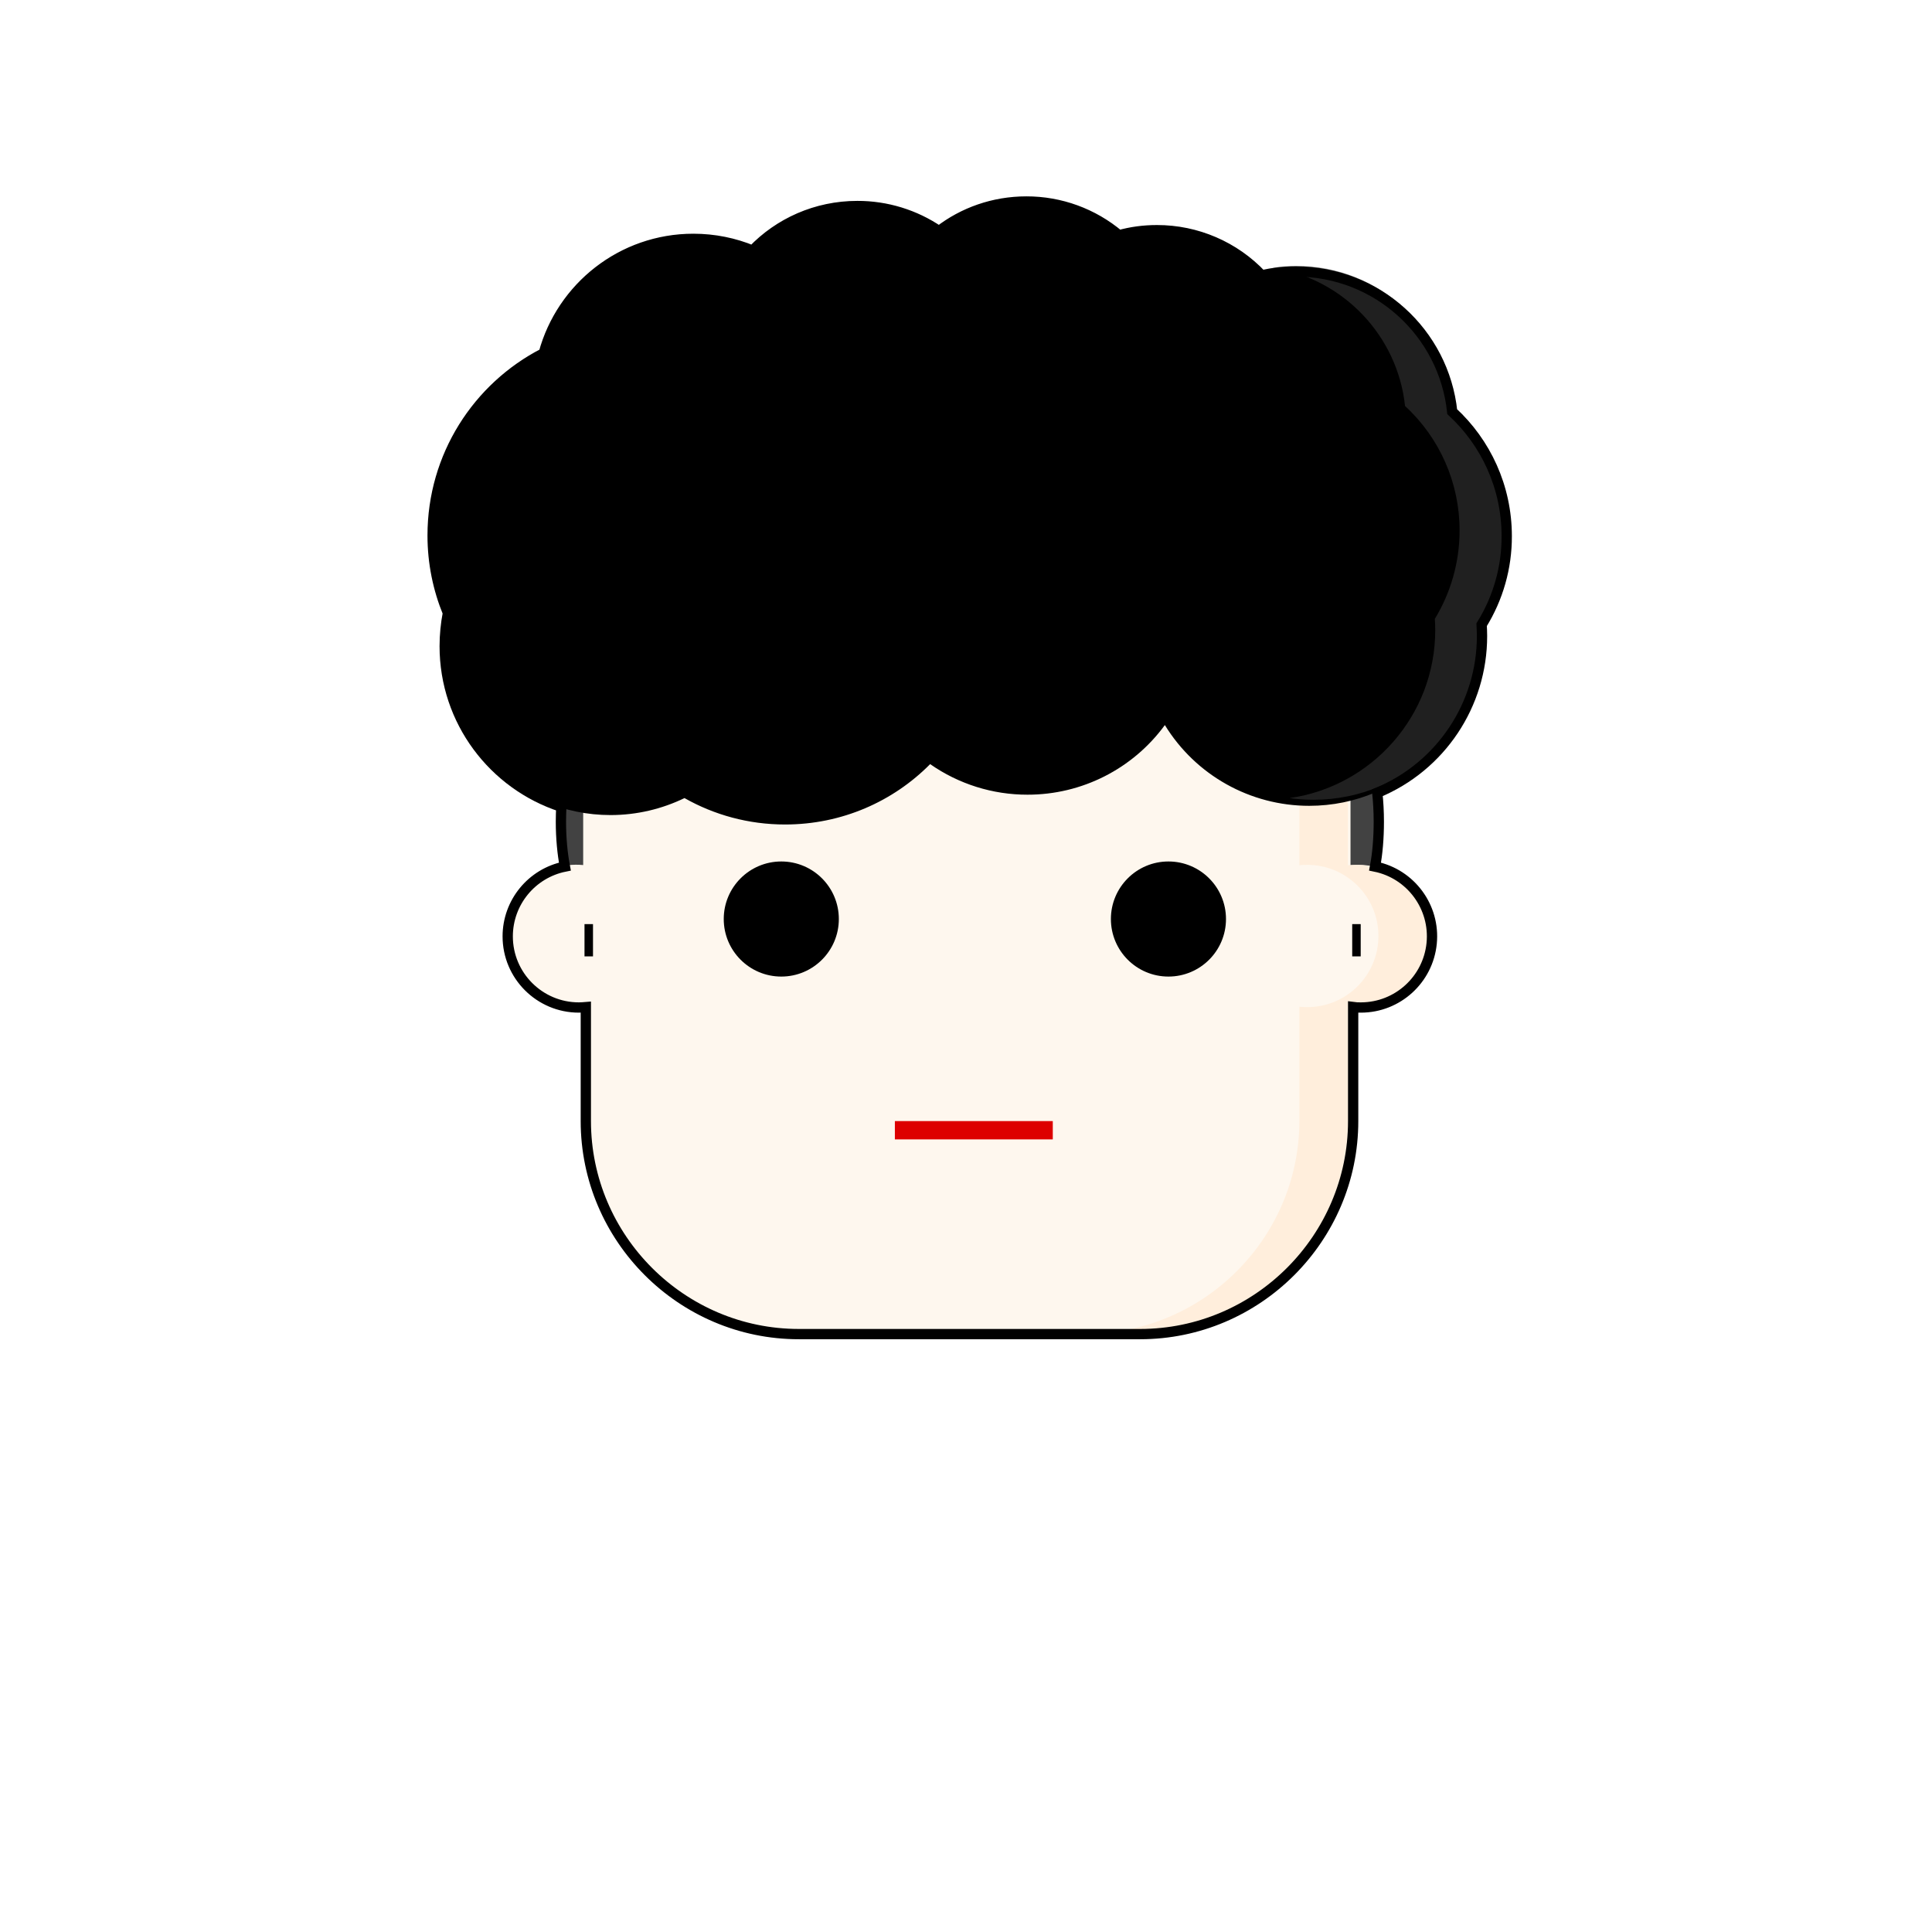
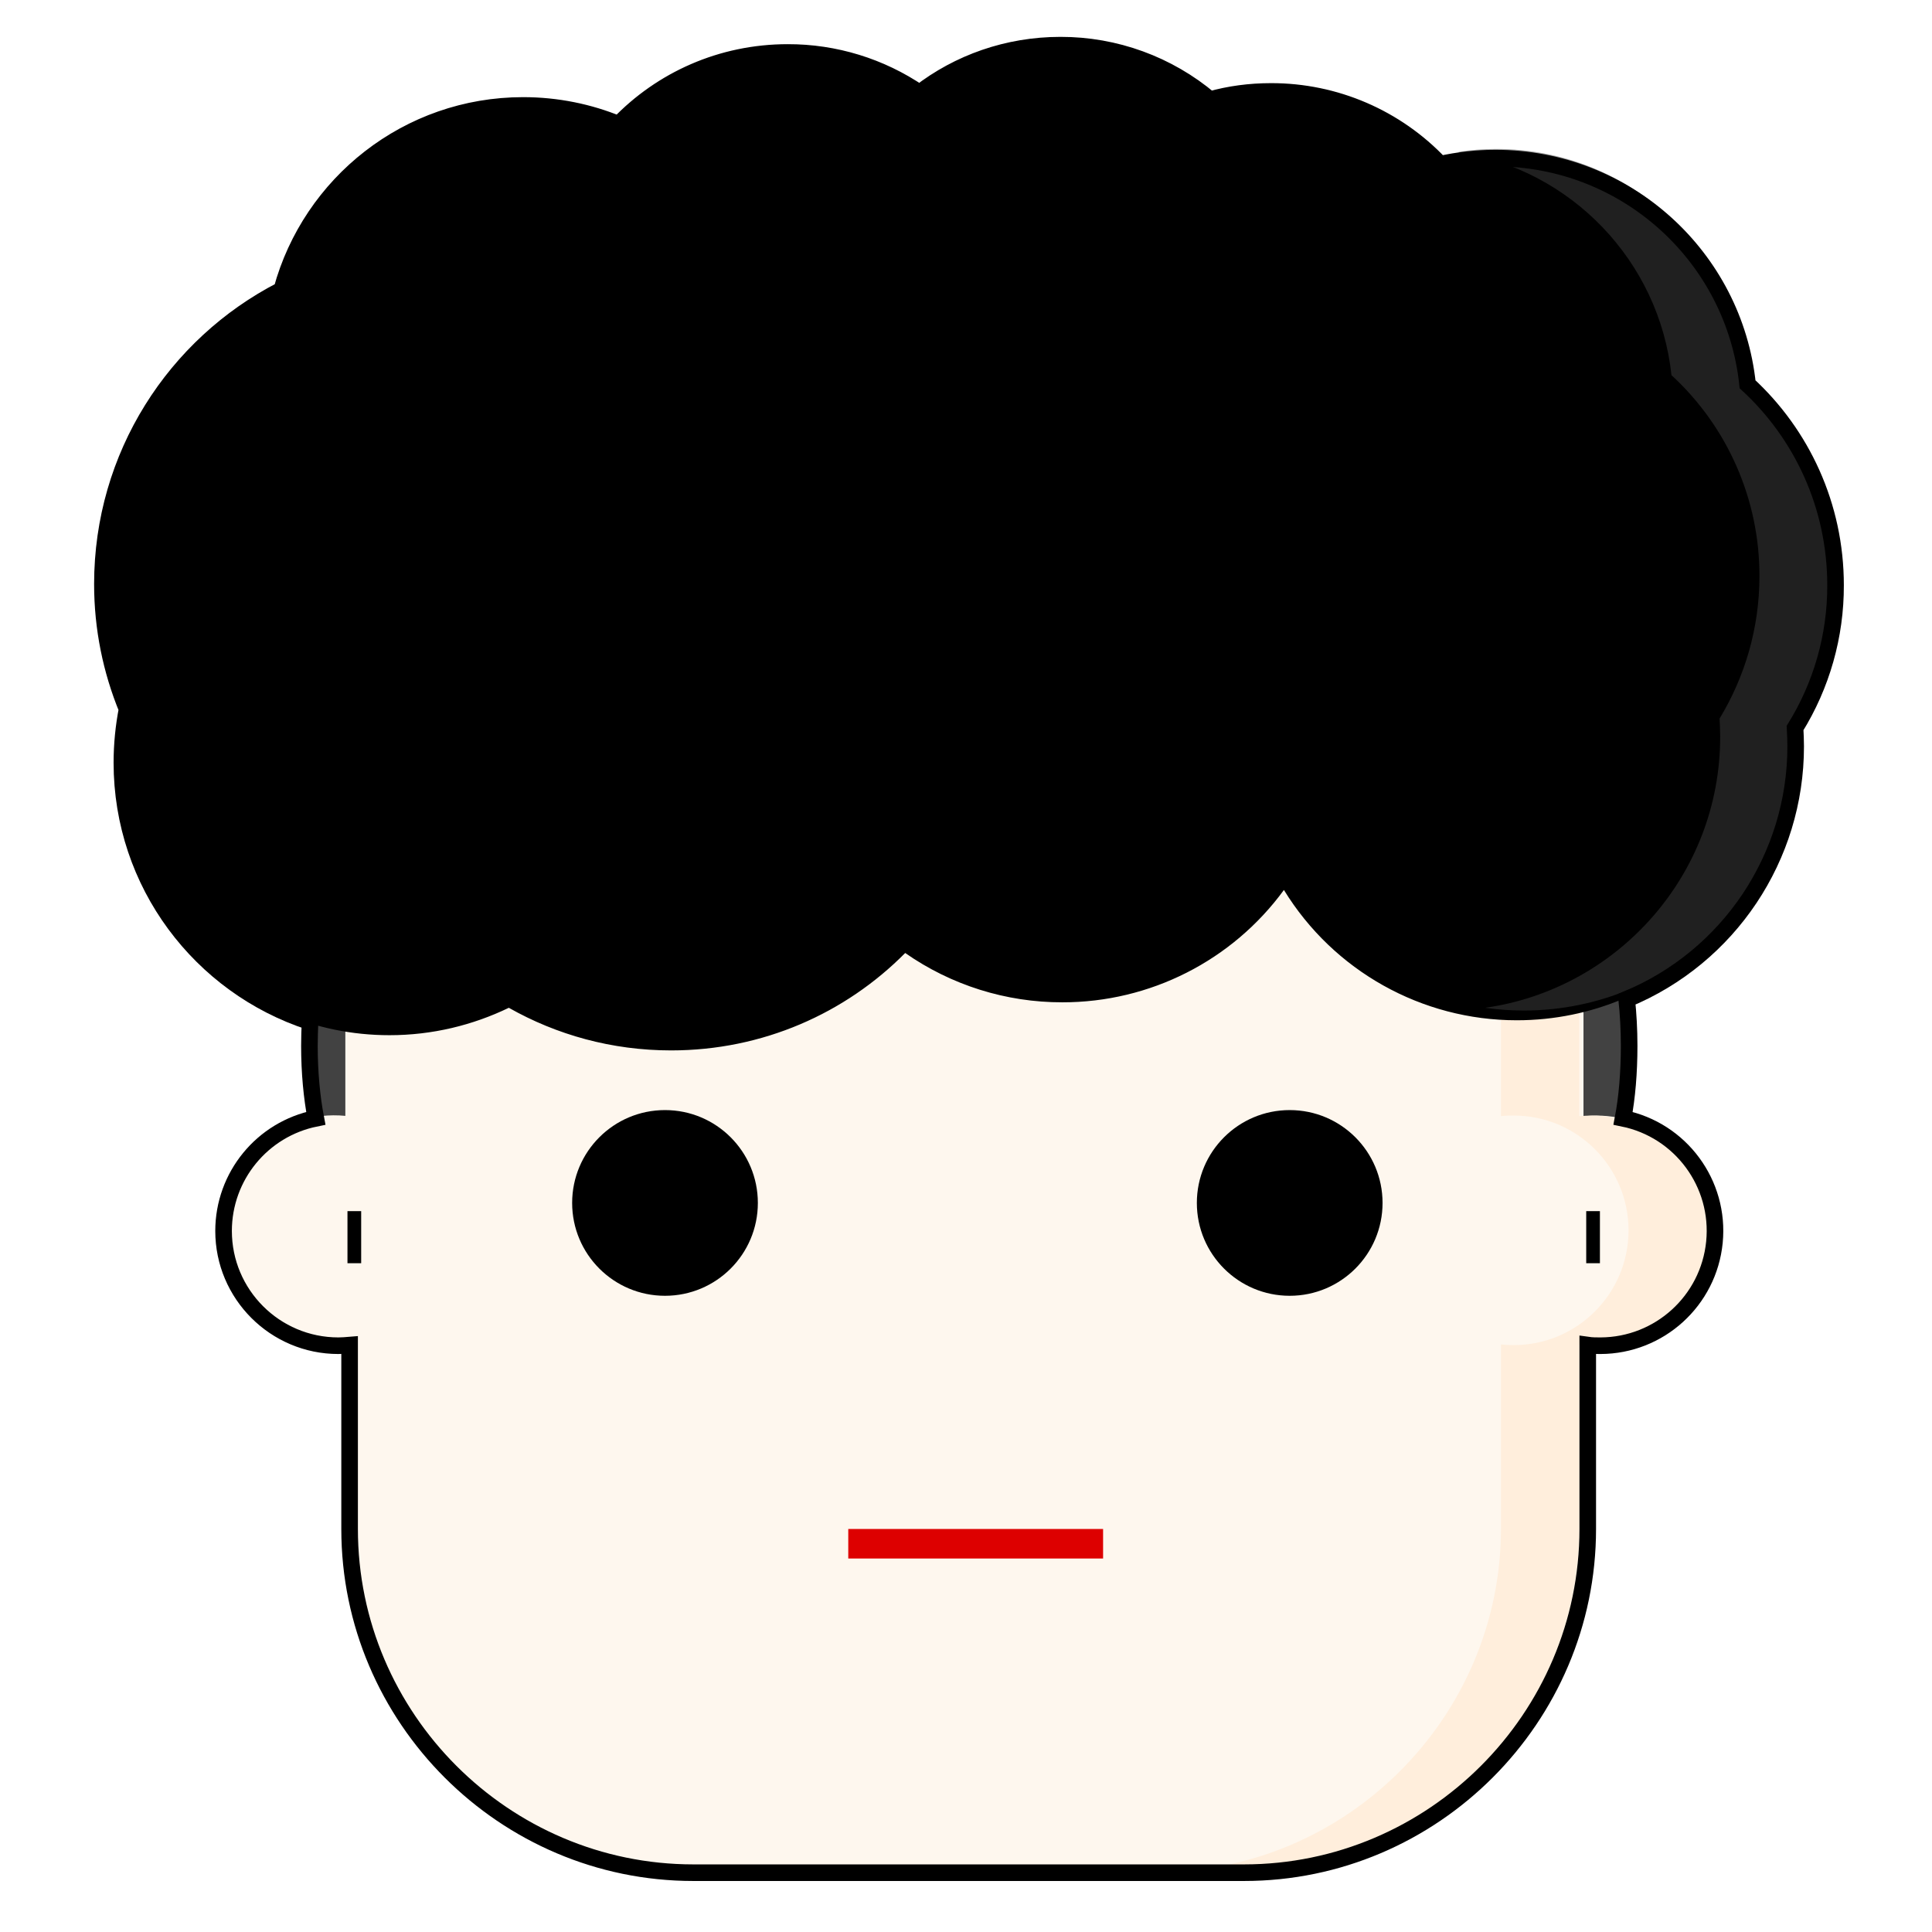
<svg xmlns="http://www.w3.org/2000/svg" xml:space="preserve" id="图层_1" x="0" y="0" version="1.1" viewBox="0 0 1024 1024">
-   <style>
+   <style id="style1">
        .st3{fill:#424242}
    </style>
-   <ellipse cx="717.3" cy="435.3" class="st3" rx="12.1" ry="42.7" />
-   <ellipse cx="308" cy="435.3" class="st3" rx="12.1" ry="42.7" />
-   <path fill="#fef7ee" d="M720 458.4c-1.4 0-2.8.1-4.2.2v-59.5c0-62.1-50.8-112.9-112.9-112.9H422c-62.1 0-112.9 50.8-112.9 112.9v59.4a37.73 37.73 0 0 0-41.4 37.5c0 20.8 16.9 37.7 37.7 37.7 1.2 0 2.5-.1 3.7-.2v60.4c0 62.1 50.8 112.9 112.9 112.9h180.9c62.1 0 112.9-50.8 112.9-112.9v-60.4c1.4.2 2.8.2 4.2.2 20.8 0 37.7-16.9 37.7-37.7a37.7 37.7 0 0 0-37.7-37.6" />
-   <path fill="#ffeedc" d="M718.6 458.4c-1.4 0-2.8.1-4.2.2v-59.5c0-62.1-50.8-112.9-112.9-112.9h-25.7c62.1 0 112.9 50.8 112.9 112.9v59.5c1.4-.2 2.8-.2 4.2-.2 20.8 0 37.7 16.9 37.7 37.7s-16.9 37.7-37.7 37.7c-1.4 0-2.8-.1-4.2-.2V594c0 62.1-50.8 112.9-112.9 112.9h25.7c62.1 0 112.9-50.8 112.9-112.9v-60.4c1.4.2 2.8.2 4.2.2 20.8 0 37.7-16.9 37.7-37.7s-16.9-37.7-37.7-37.7" />
-   <path d="M797 284.2c0-26.1-11.1-49.6-28.9-66-4.4-41.8-39.8-74.3-82.8-74.3-6.2 0-12.3.7-18.2 2a76.13 76.13 0 0 0-55.5-23.9q-10.5 0-20.1 2.7a75.88 75.88 0 0 0-49.1-17.9c-17.4 0-33.5 5.8-46.3 15.7a76.47 76.47 0 0 0-43.3-13.3c-21.8 0-41.5 9-55.5 23.6-9.7-4-20.3-6.2-31.4-6.2-37.9 0-69.8 25.7-79.3 60.6-35 18-58.9 54.5-58.9 96.6 0 14.6 2.9 28.4 8.1 41.1-1.1 5.7-1.7 11.6-1.7 17.6 0 49.4 40.1 89.5 89.5 89.5 14.1 0 27.4-3.3 39.2-9 15.7 8.9 33.9 14 53.3 14 30.1 0 57.3-12.2 76.9-32a89.8 89.8 0 0 0 51.6 16.2 90 90 0 0 0 72.8-36.9 89.72 89.72 0 0 0 76.5 42.8c49.6 0 89.9-40.2 89.9-89.9 0-2-.1-4-.2-6a88.23 88.23 0 0 0 13.4-47" />
-   <path d="M798.9 281.2c0-26.1-11.1-49.6-28.9-66-4.4-41.8-39.8-74.3-82.8-74.3-4.3 0-8.5.3-12.6 1 37.1 5.7 66.1 35.8 70.1 73.3a89.44 89.44 0 0 1 28.9 66c0 17.1-4.8 33.1-13.1 46.8.1 2 .2 4 .2 6 0 45.3-33.6 82.8-77.2 89 4.1.6 8.4.9 12.7.9 49.6 0 89.9-40.2 89.9-89.9 0-2-.1-4-.2-6 8.2-13.7 13-29.7 13-46.8" class="st3" opacity=".48" />
-   <path fill="none" stroke="#000" stroke-miterlimit="10" stroke-width="5.45" d="M798.6 284.2c0-26.1-11.1-49.6-28.9-66-4.4-41.8-39.8-74.3-82.8-74.3-6.2 0-12.3.7-18.2 2a76.13 76.13 0 0 0-55.5-23.9q-10.5 0-20.1 2.7a75.88 75.88 0 0 0-49.1-17.9c-17.4 0-33.5 5.8-46.3 15.7a76.47 76.47 0 0 0-43.3-13.3c-21.8 0-41.5 9-55.5 23.6-9.7-4-20.3-6.2-31.4-6.2-37.9 0-69.8 25.7-79.3 60.6-35 18-58.9 54.5-58.9 96.6 0 14.6 2.9 28.4 8.1 41.1-1.1 5.7-1.7 11.6-1.7 17.6 0 39.7 25.9 73.4 61.8 85.1-.1 2.6-.2 5.2-.2 7.9 0 8.8.8 17 2.1 23.8a37.76 37.76 0 0 0-30.3 37c0 20.8 16.9 37.7 37.7 37.7 1.2 0 2.5-.1 3.7-.2v60.4c0 62.1 50.8 112.9 112.9 112.9h180.9c62.1 0 112.9-50.8 112.9-112.9v-60.4c1.4.2 2.8.2 4.2.2a37.73 37.73 0 0 0 7.4-74.7c1.3-6.8 2-15 2-23.8 0-5.4-.3-10.5-.8-15.3a89.88 89.88 0 0 0 55.5-83.1c0-2-.1-4-.2-6a88.43 88.43 0 0 0 13.3-46.9z" />
-   <circle cx="414.1" cy="487.1" r="30.5" />
-   <circle cx="619.3" cy="487.1" r="30.5" />
-   <path fill="#d00" d="M474.3 594.2H558v9.7h-83.7z" />
-   <path d="M309.8 489.8h4.5v17.1h-4.5zm406.9 0h4.5v17.1h-4.5z" />
+   <ellipse id="ellipse1" cx="841.699" cy="553.996" stroke-width="1.614" class="st3" rx="19.524" ry="68.9" />
+   <ellipse id="ellipse2" cx="181.264" cy="553.996" stroke-width="1.614" class="st3" rx="19.524" ry="68.9" />
+   <path id="path2" fill="#fef7ee" stroke-width="1.614" d="M846.056 591.27c-2.26 0-4.518.161-6.777.323v-96.008c0-100.203-81.97-182.172-182.173-182.172H365.211c-100.203 0-182.172 81.97-182.172 182.172v95.846a60.88 60.88 0 0 0-66.802 60.51c0 33.562 27.27 60.831 60.832 60.831 1.936 0 4.034-.161 5.97-.323v97.46c0 100.203 81.97 182.172 182.172 182.172h291.895c100.203 0 182.173-81.97 182.173-182.172v-97.46c2.259.323 4.518.323 6.777.323 33.562 0 60.831-27.27 60.831-60.832a60.83 60.83 0 0 0-60.831-60.67" />
+   <path id="path3" fill="#ffeedc" stroke-width="1.614" d="M843.797 591.27c-2.26 0-4.518.161-6.777.323v-96.008c0-100.203-81.97-182.172-182.173-182.172h-41.469c100.203 0 182.173 81.97 182.173 182.172v96.008c2.259-.323 4.518-.323 6.777-.323 33.562 0 60.831 27.27 60.831 60.832s-27.269 60.831-60.831 60.831c-2.26 0-4.518-.161-6.777-.322v97.46c0 100.202-81.97 182.172-182.173 182.172h41.47c100.202 0 182.172-81.97 182.172-182.173v-97.46c2.259.323 4.518.323 6.777.323 33.562 0 60.831-27.269 60.831-60.831s-27.27-60.832-60.831-60.832" />
+   <path id="path4" stroke-width="1.614" d="M970.3 310.186c0-42.115-17.91-80.033-46.632-106.496-7.1-67.447-64.22-119.888-133.603-119.888-10.005 0-19.847 1.129-29.367 3.227a122.84 122.84 0 0 0-89.554-38.565q-16.942 0-32.432 4.357a122.44 122.44 0 0 0-79.227-28.883c-28.076 0-54.054 9.359-74.708 25.333a123.4 123.4 0 0 0-69.868-21.46c-35.176 0-66.963 14.522-89.553 38.08-15.652-6.454-32.756-10.004-50.666-10.004-61.155 0-112.628 41.469-127.957 97.782-56.475 29.044-95.039 87.94-95.039 155.871 0 23.558 4.68 45.826 13.07 66.318-1.775 9.197-2.743 18.718-2.743 28.399 0 79.71 64.704 144.415 144.415 144.415 22.751 0 44.211-5.325 63.252-14.522 25.333 14.36 54.7 22.59 86.003 22.59 48.569 0 92.458-19.686 124.084-51.635a144.9 144.9 0 0 0 83.26 26.14 145.22 145.22 0 0 0 117.468-59.54 144.77 144.77 0 0 0 123.438 69.06c80.034 0 145.06-64.865 145.06-145.06 0-3.227-.16-6.454-.322-9.681a142.37 142.37 0 0 0 21.622-75.838" />
+   <path id="path5" stroke-width="1.614" d="M973.366 305.345c0-42.114-17.91-80.033-46.632-106.496-7.1-67.447-64.22-119.888-133.604-119.888-6.938 0-13.715.484-20.33 1.613 59.863 9.198 106.657 57.766 113.11 118.275a144.32 144.32 0 0 1 46.633 106.496c0 27.592-7.745 53.41-21.138 75.515.162 3.227.323 6.454.323 9.682 0 73.094-54.216 133.603-124.568 143.608 6.616.968 13.554 1.452 20.493 1.452 80.033 0 145.06-64.866 145.06-145.06 0-3.228-.162-6.455-.323-9.682 13.231-22.106 20.976-47.923 20.976-75.515" class="st3" opacity=".48" />
+   <path id="path6" fill="none" stroke="#000" stroke-miterlimit="10" stroke-width="8.794" d="M972.882 310.186c0-42.115-17.91-80.033-46.632-106.496-7.1-67.447-64.22-119.888-133.604-119.888-10.004 0-19.847 1.129-29.367 3.227a122.84 122.84 0 0 0-89.553-38.565q-16.942 0-32.433 4.357a122.44 122.44 0 0 0-79.226-28.883c-28.076 0-54.055 9.359-74.708 25.333a123.4 123.4 0 0 0-69.868-21.46c-35.176 0-66.963 14.522-89.553 38.08-15.652-6.454-32.756-10.004-50.667-10.004-61.154 0-112.627 41.469-127.956 97.782-56.475 29.044-95.04 87.94-95.04 155.871 0 23.558 4.68 45.826 13.07 66.318-1.774 9.197-2.742 18.718-2.742 28.399 0 64.059 41.791 118.436 99.718 137.315-.161 4.195-.322 8.39-.322 12.747 0 14.2 1.29 27.43 3.388 38.403a60.93 60.93 0 0 0-48.891 59.702c0 33.563 27.27 60.832 60.832 60.832 1.936 0 4.033-.161 5.97-.323v97.46c0 100.203 81.97 182.172 182.172 182.172h291.895c100.203 0 182.173-81.97 182.173-182.172v-97.46c2.259.323 4.518.323 6.777.323a60.88 60.88 0 0 0 11.94-120.534c2.098-10.972 3.227-24.203 3.227-38.403 0-8.713-.484-16.942-1.29-24.687a145.03 145.03 0 0 0 89.553-134.088c0-3.227-.162-6.455-.323-9.682a142.7 142.7 0 0 0 21.46-75.676z" />
+   <circle id="circle6" cx="352.464" cy="637.58" r="49.214" stroke-width="1.614" />
+   <circle id="circle7" cx="683.569" cy="637.58" r="49.214" stroke-width="1.614" />
+   <path id="path7" fill="#d00" stroke-width="1.614" d="M449.6 810.393h135.057v15.652H449.6z" />
+   <path id="path8" stroke-width="1.614" d="M184.168 641.936h7.261v27.592h-7.26zm656.563 0h7.26v27.592h-7.26z" />
</svg>
